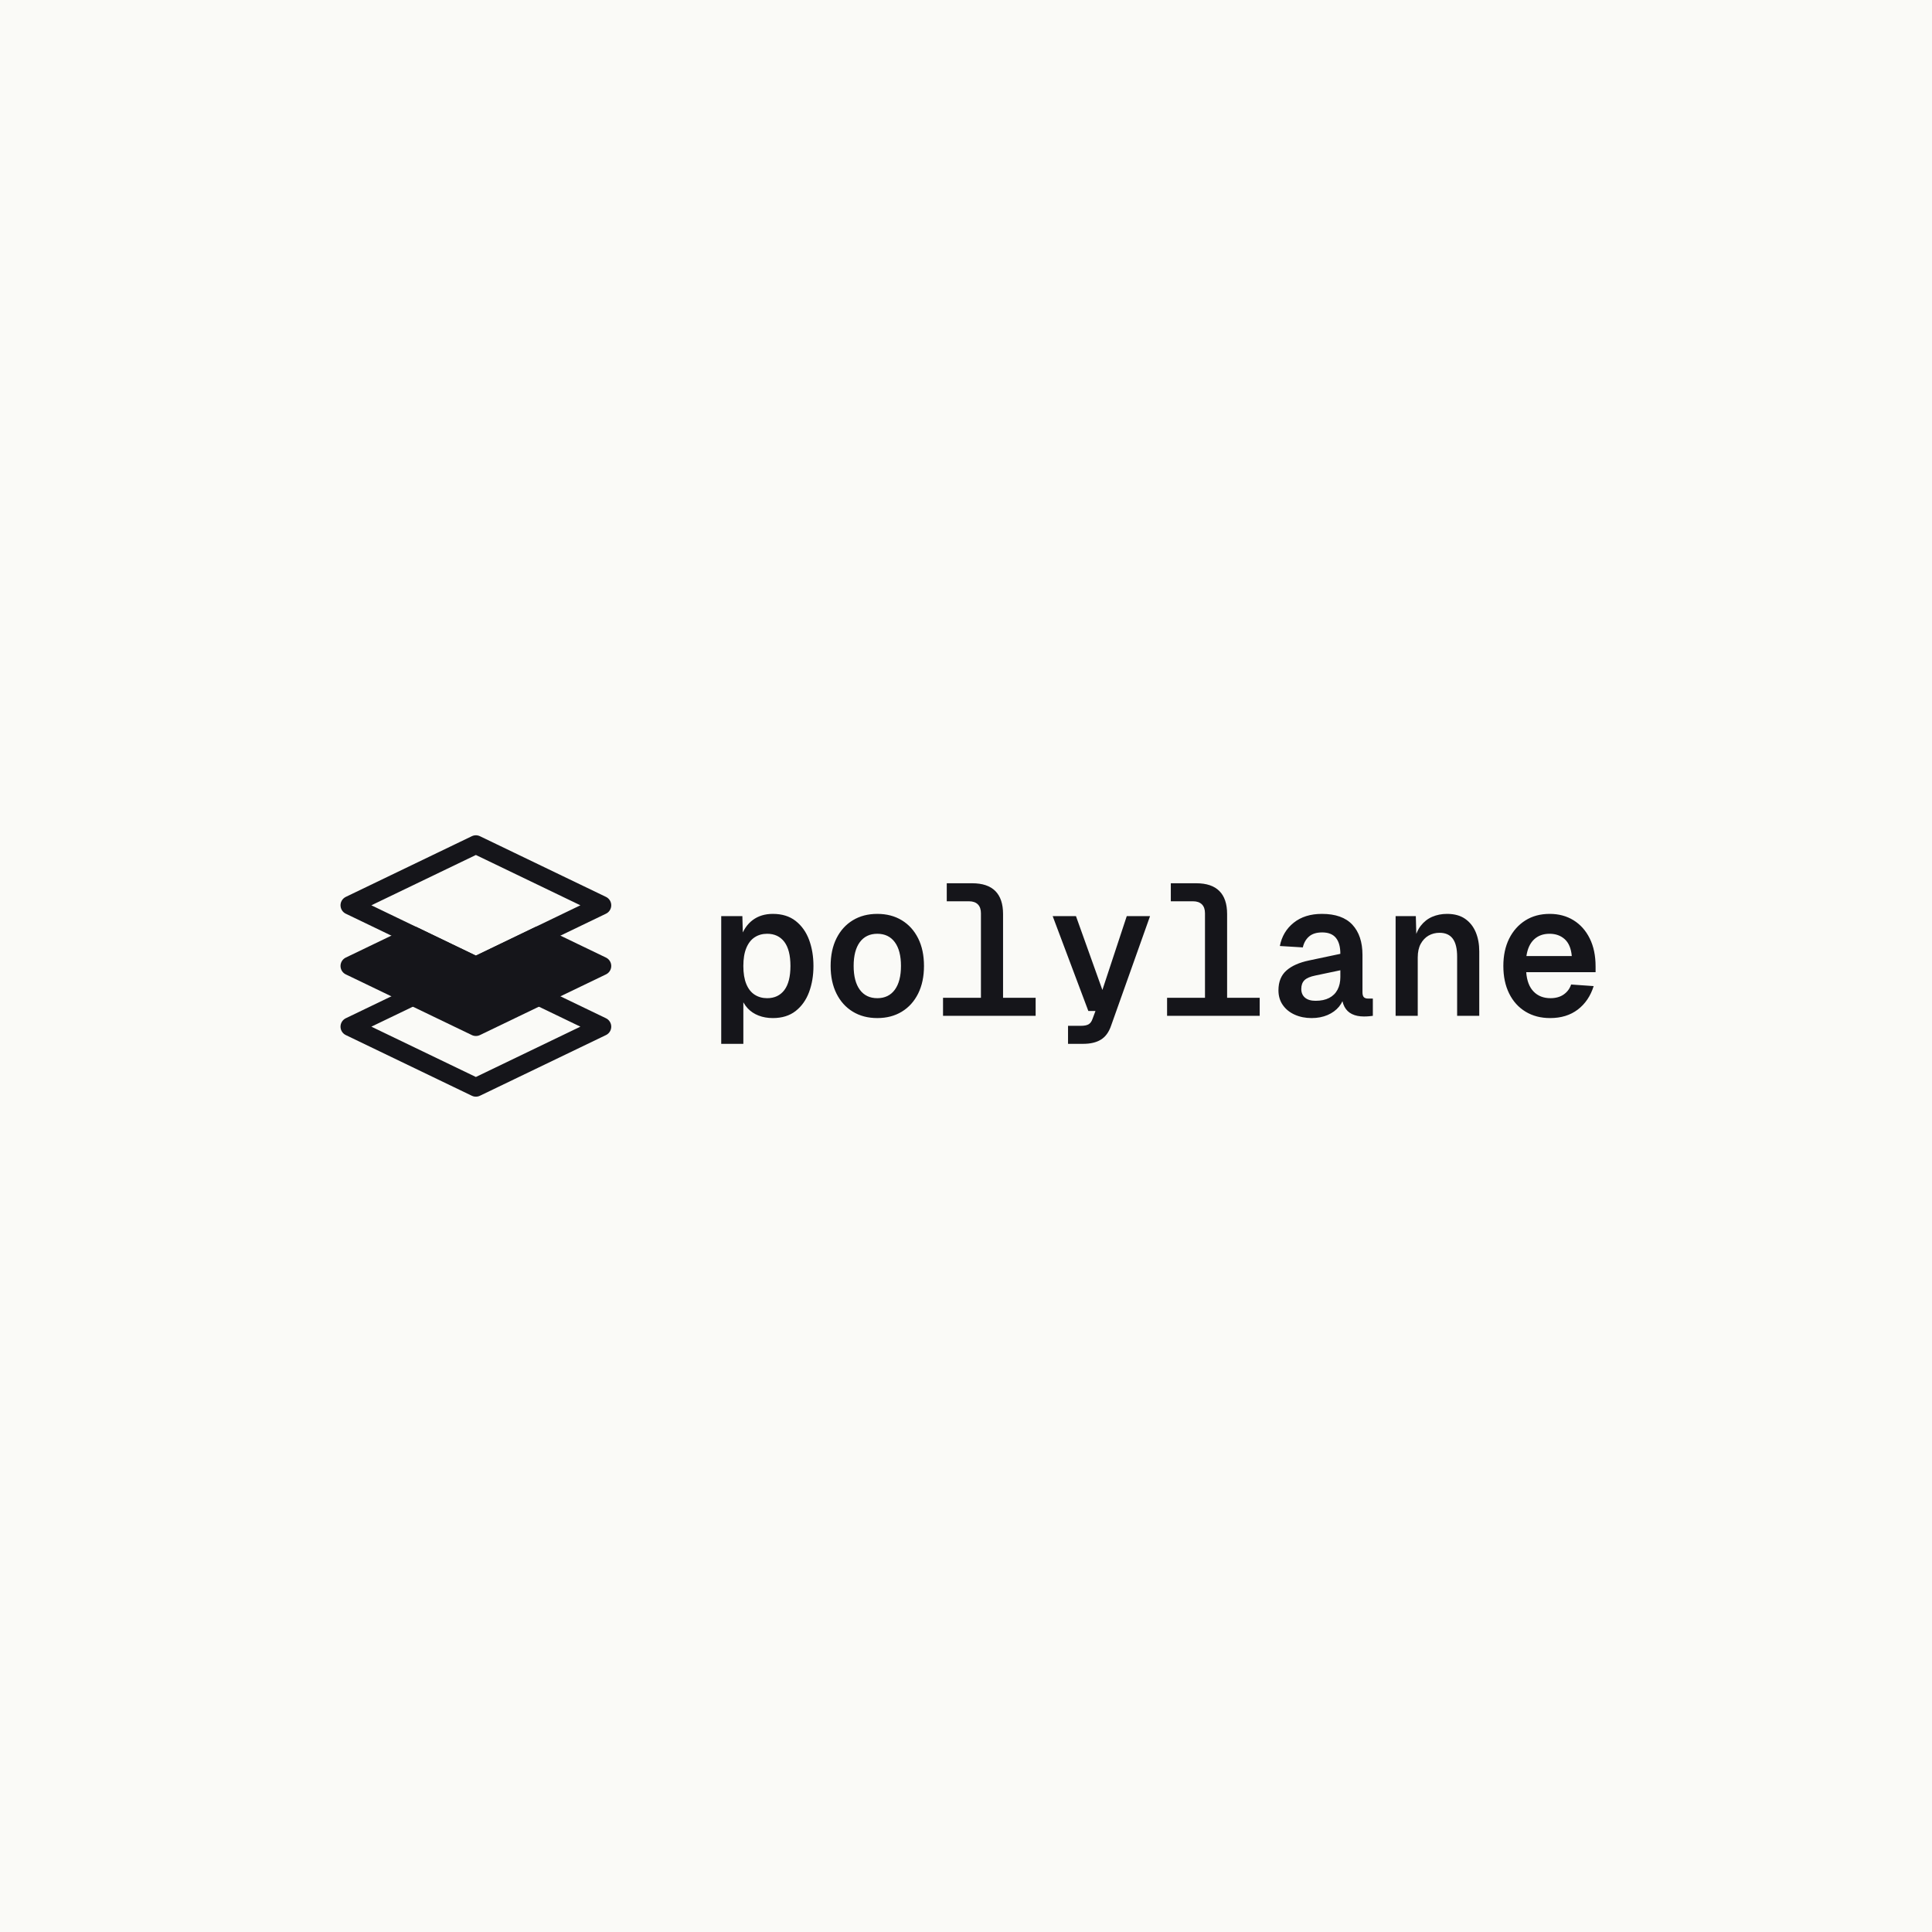
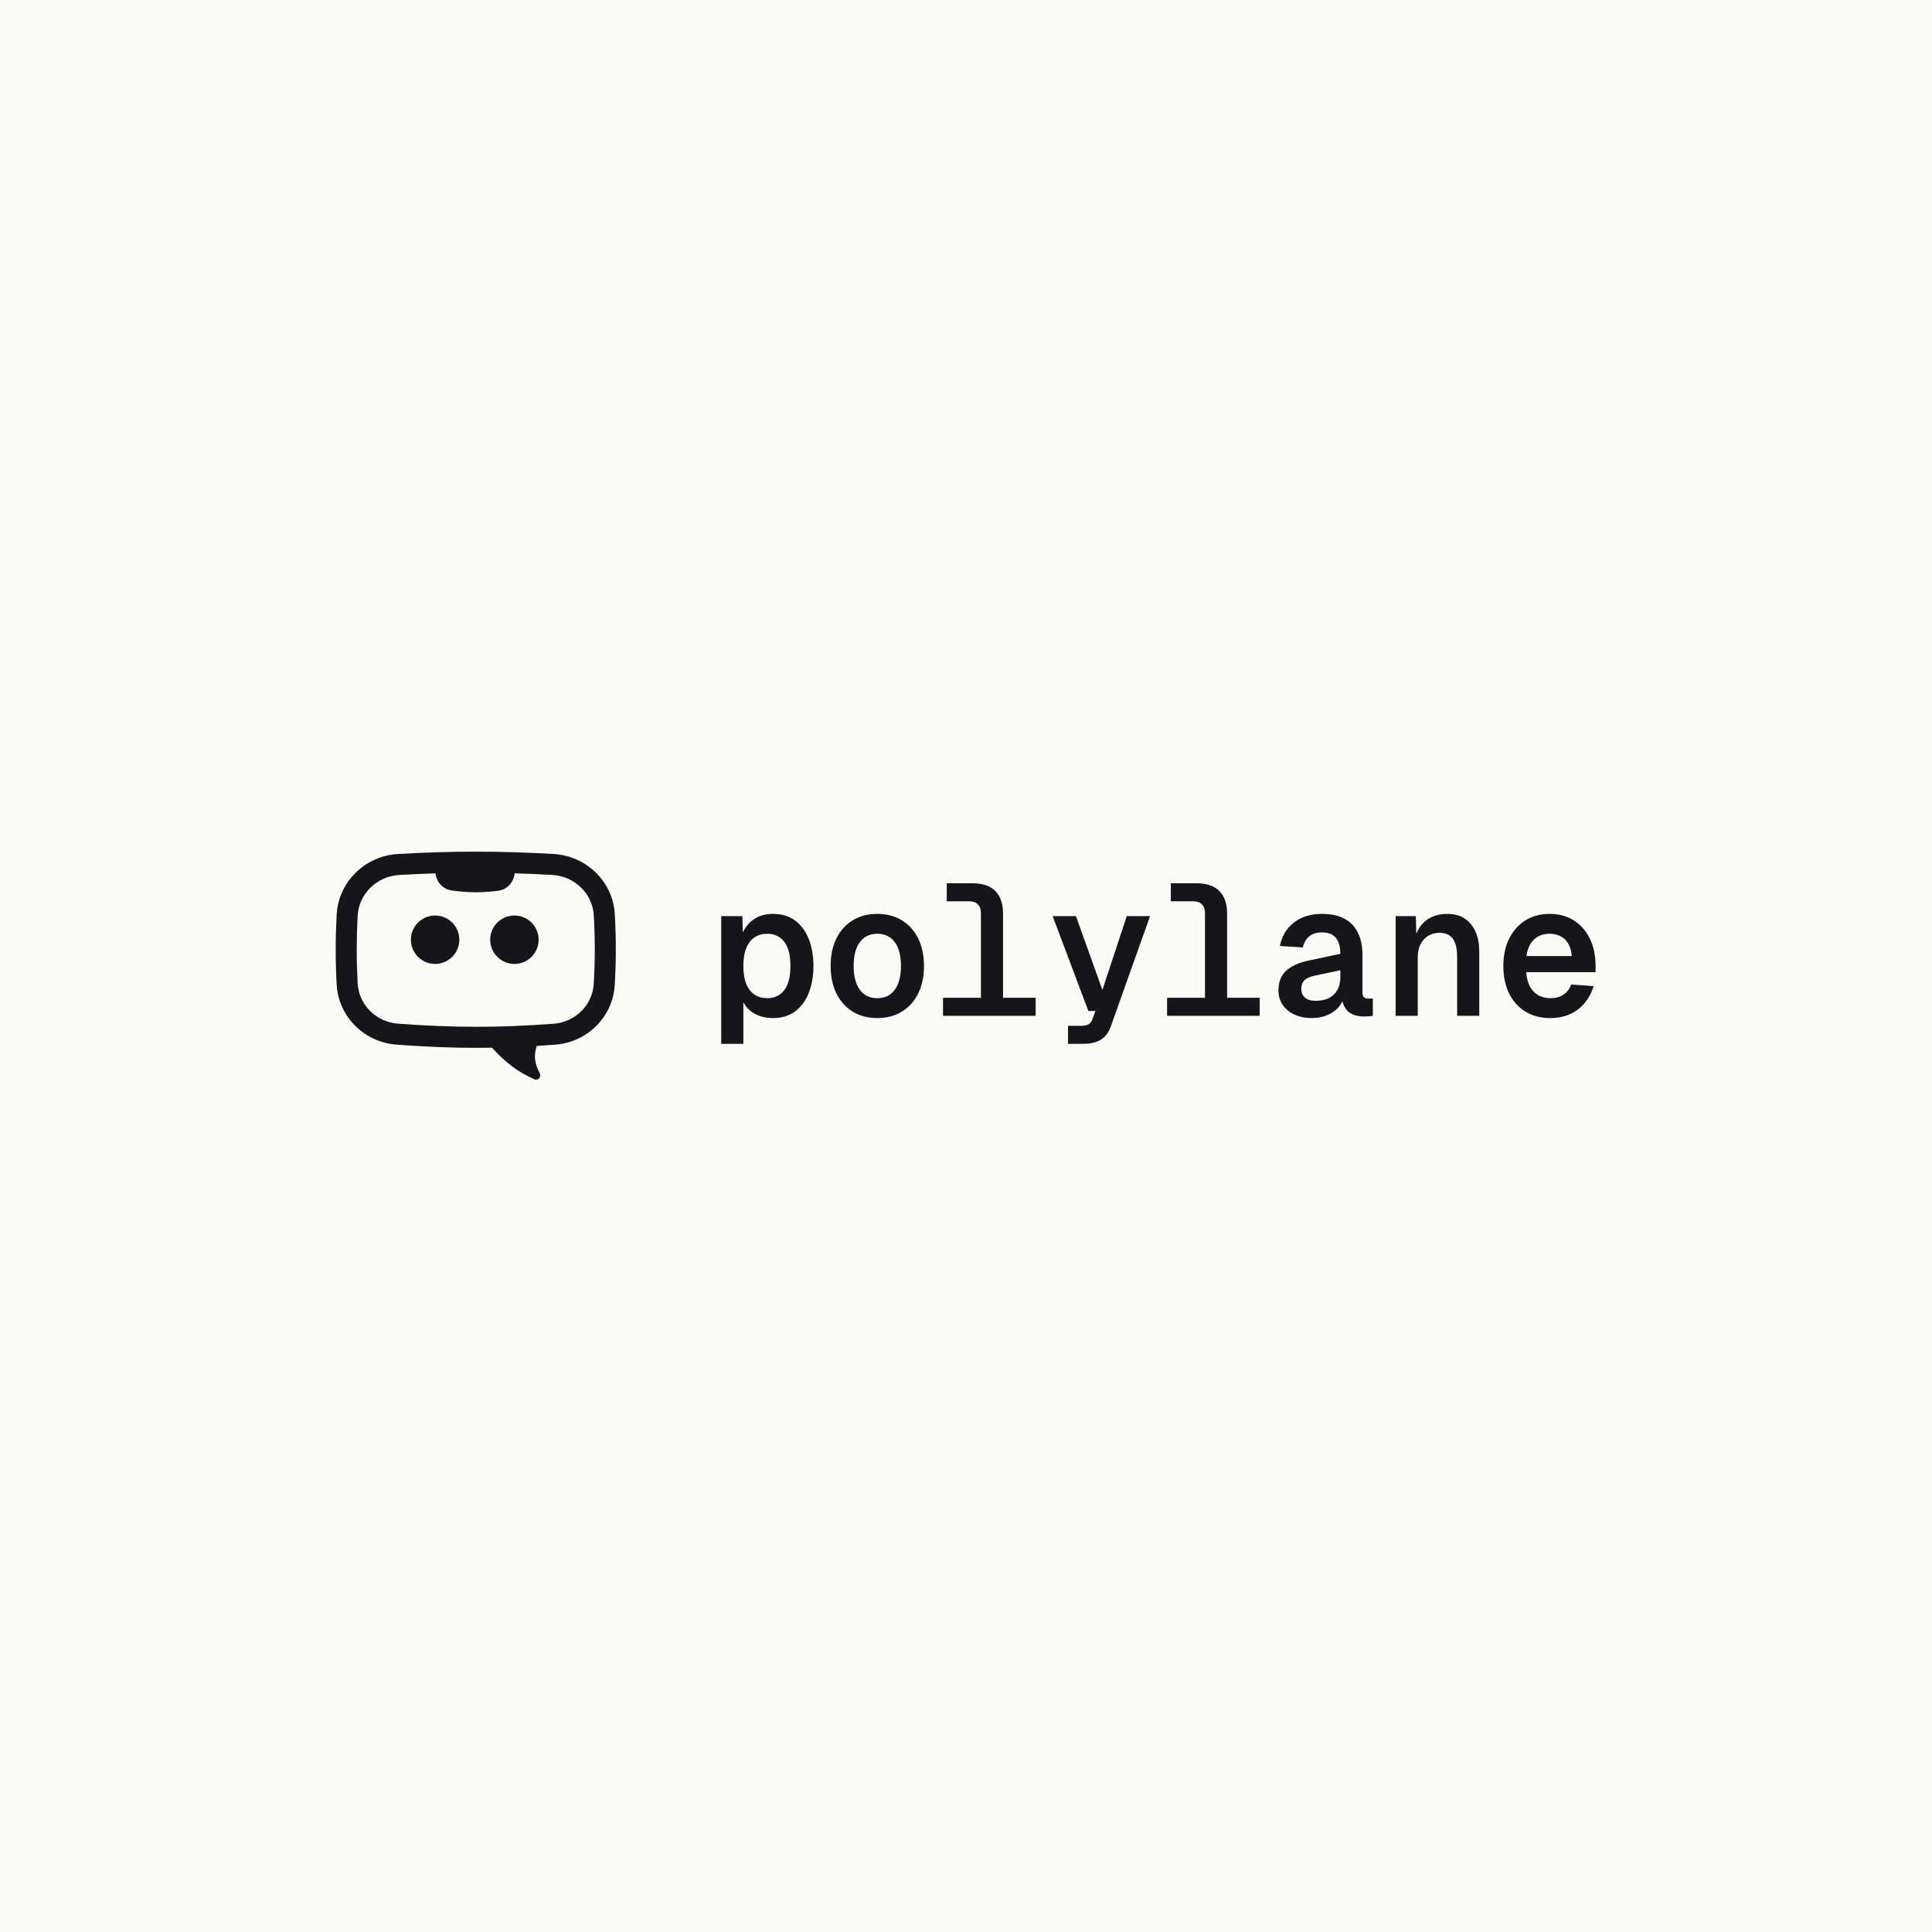
<svg xmlns="http://www.w3.org/2000/svg" width="512" height="512" viewBox="0 0 512 512" fill="none">
  <rect width="512" height="512" fill="#fafaf7" />
  <g transform="translate(86.53,216.41) scale(1.237)">
-     <g stroke-linejoin="round" stroke-width="4" stroke="#15151a">
-       <polygon points="32,32 59,45 32,58 5,45" fill="none" />
-       <polygon points="18.5,25.5 5,32 32,45 59,32 45.5,25.5 32,32" fill="#15151a" />
-       <polygon points="32,6 59,19 32,32 5,19" fill="none" />
+     <g transform="scale(0.089385) translate(-120,-120)">
+       <path fill="#15151a" fill-rule="evenodd" d="M381.142 255.979C353.262 256.882 324.664 258.165 294.739 259.828C240.319 262.852 197.432 305.379 194.635 357.744C191.659 413.446 191.596 463.816 194.618 519.68C197.379 570.729 238.619 612.379 291.522 616.294C424.628 626.144 531.099 626.37 664.216 616.432C716.652 612.517 757.575 571.322 760.527 520.692C763.828 464.081 763.824 413.076 760.619 356.673C757.677 304.896 715.104 262.861 661.009 259.838C629.813 258.094 600.063 256.769 571.071 255.861C568.898 277.025 553.17 294.761 531.729 297.623C492.693 302.833 460.623 302.444 420.534 297.184C399.233 294.389 383.392 276.96 381.142 255.979ZM291.944 209.528C212.897 213.921 148.553 276.001 144.329 355.057C141.26 412.512 141.192 464.688 144.314 522.401C148.496 599.706 210.597 660.82 287.804 666.534C369.848 672.605 442.16 675.087 516.559 673.853C551.603 711.938 579.891 732.555 618.741 749.748C627.403 753.581 635.458 743.223 630.988 734.873C618.661 711.839 616.267 692.195 623.929 669.646C638.33 668.78 652.985 667.788 667.966 666.669C744.641 660.945 806.343 600.383 810.819 523.625C814.234 465.063 814.229 412.124 810.915 353.815C806.453 275.298 742.341 213.928 663.821 209.539C531.36 202.135 424.263 202.176 291.944 209.528Z" />
+       <path fill="#15151a" d="M438.296 415.062C438.296 447.11 412.316 473.09 380.269 473.09C348.221 473.09 322.242 447.11 322.242 415.062C322.242 383.015 348.221 357.035 380.269 357.035C412.316 357.035 438.296 383.015 438.296 415.062Z" />
+       <path fill="#15151a" d="M570.358 473.09C602.405 473.09 628.385 447.11 628.385 415.062C628.385 383.015 602.405 357.035 570.358 357.035C538.31 357.035 512.331 383.015 512.331 415.062C512.331 447.11 538.31 473.09 570.358 473.09Z" />
    </g>
    <path transform="translate(82.00,42.68)" d="M2.56 6V-21.36H7.09L7.22 -16.46L6.72 -16.7Q7.54 -19.2 9.31 -20.52Q11.08 -21.84 13.62 -21.84Q16.57 -21.84 18.5 -20.33Q20.43 -18.82 21.38 -16.29Q22.32 -13.76 22.32 -10.68Q22.32 -7.62 21.38 -5.08Q20.43 -2.54 18.5 -1.03Q16.57 0.48 13.62 0.48Q11.94 0.48 10.56 -0.06Q9.18 -0.59 8.22 -1.62Q7.26 -2.66 6.75 -4.16L7.3 -4.7V6ZM12.4 -3.78Q14.76 -3.78 16.08 -5.51Q17.39 -7.25 17.39 -10.68Q17.39 -14.11 16.08 -15.85Q14.76 -17.58 12.4 -17.58Q10.88 -17.58 9.73 -16.83Q8.58 -16.08 7.94 -14.54Q7.3 -13.01 7.3 -10.68Q7.3 -8.35 7.93 -6.82Q8.56 -5.28 9.72 -4.53Q10.88 -3.78 12.4 -3.78Z M36 0.48Q33 0.48 30.75 -0.89Q28.5 -2.26 27.25 -4.77Q26 -7.29 26 -10.67Q26 -14.1 27.25 -16.6Q28.5 -19.1 30.75 -20.47Q33 -21.84 36 -21.84Q39 -21.84 41.25 -20.47Q43.5 -19.1 44.75 -16.6Q46 -14.1 46 -10.68Q46 -7.29 44.75 -4.77Q43.5 -2.26 41.25 -0.89Q39 0.48 36 0.48ZM36 -3.78Q38.42 -3.78 39.75 -5.59Q41.07 -7.4 41.07 -10.69Q41.07 -13.98 39.75 -15.78Q38.42 -17.58 36 -17.58Q33.58 -17.58 32.25 -15.78Q30.93 -13.98 30.93 -10.69Q30.93 -7.4 32.25 -5.59Q33.58 -3.78 36 -3.78Z M58.2 -1.36V-21.98Q58.2 -23.22 57.54 -23.88Q56.87 -24.54 55.64 -24.54H50.88V-28.4H56.34Q59.62 -28.4 61.28 -26.74Q62.94 -25.08 62.94 -21.81V-1.36ZM50.08 0V-3.86H69.92V0Z M76.86 6V2.14H79.61Q80.68 2.14 81.24 1.83Q81.81 1.51 82.09 0.7L82.74 -1.04H81.21L73.57 -21.36H78.56L84.22 -5.54L89.44 -21.36H94.43L86.07 2.15Q85.36 4.21 83.9 5.1Q82.45 6 80.09 6Z M106.2 -1.36V-21.98Q106.2 -23.22 105.54 -23.88Q104.87 -24.54 103.64 -24.54H98.88V-28.4H104.34Q107.62 -28.4 109.28 -26.74Q110.94 -25.08 110.94 -21.81V-1.36ZM98.08 0V-3.86H117.92V0Z M129.04 0.48Q127.06 0.48 125.44 -0.24Q123.82 -0.96 122.88 -2.3Q121.94 -3.64 121.94 -5.47Q121.94 -8.19 123.64 -9.7Q125.34 -11.21 128.53 -11.87L135.2 -13.28Q135.2 -15.54 134.25 -16.7Q133.3 -17.87 131.31 -17.87Q129.5 -17.87 128.5 -17Q127.5 -16.14 127.16 -14.66L122.24 -14.96Q122.84 -18.06 125.21 -19.95Q127.58 -21.84 131.25 -21.84Q135.62 -21.84 137.78 -19.52Q139.94 -17.19 139.94 -13.04V-5.07Q139.94 -4.29 140.24 -3.99Q140.54 -3.7 141.12 -3.7H142.16V0Q141.92 0.04 141.38 0.09Q140.83 0.14 140.27 0.14Q138.75 0.14 137.69 -0.38Q136.63 -0.9 136.08 -1.95Q135.53 -3 135.47 -4.54H136.08Q135.86 -3.12 134.92 -1.97Q133.97 -0.82 132.46 -0.17Q130.94 0.48 129.04 0.48ZM129.89 -3.22Q131.62 -3.22 132.8 -3.83Q133.98 -4.44 134.59 -5.59Q135.2 -6.74 135.2 -8.3V-9.76L129.87 -8.64Q128.18 -8.3 127.5 -7.62Q126.83 -6.94 126.83 -5.76Q126.83 -4.57 127.63 -3.89Q128.42 -3.22 129.89 -3.22Z M147.04 0V-21.36H151.37L151.52 -15.66L151.02 -15.94Q151.41 -17.96 152.41 -19.27Q153.42 -20.58 154.87 -21.21Q156.33 -21.84 158.05 -21.84Q160.41 -21.84 161.92 -20.79Q163.44 -19.74 164.2 -17.93Q164.96 -16.12 164.96 -13.8V0H160.22V-12.66Q160.22 -15.26 159.29 -16.52Q158.35 -17.79 156.45 -17.79Q155.16 -17.79 154.1 -17.19Q153.05 -16.58 152.41 -15.41Q151.78 -14.24 151.78 -12.5V0Z M180.14 0.48Q177.14 0.48 174.88 -0.89Q172.62 -2.26 171.37 -4.77Q170.12 -7.29 170.12 -10.68Q170.12 -14.02 171.36 -16.53Q172.61 -19.03 174.84 -20.44Q177.06 -21.84 180.05 -21.84Q182.94 -21.84 185.15 -20.48Q187.37 -19.11 188.62 -16.59Q189.88 -14.07 189.88 -10.59V-9.35H175.02Q175.22 -6.62 176.6 -5.2Q177.98 -3.78 180.22 -3.78Q181.92 -3.78 183.06 -4.58Q184.2 -5.38 184.64 -6.71L189.47 -6.37Q188.47 -3.18 186.08 -1.35Q183.68 0.48 180.14 0.48ZM175.06 -12.81H184.78Q184.57 -15.23 183.28 -16.41Q181.99 -17.58 180.02 -17.58Q177.99 -17.58 176.7 -16.37Q175.41 -15.16 175.06 -12.81Z" fill="#15151a" />
  </g>
</svg>
